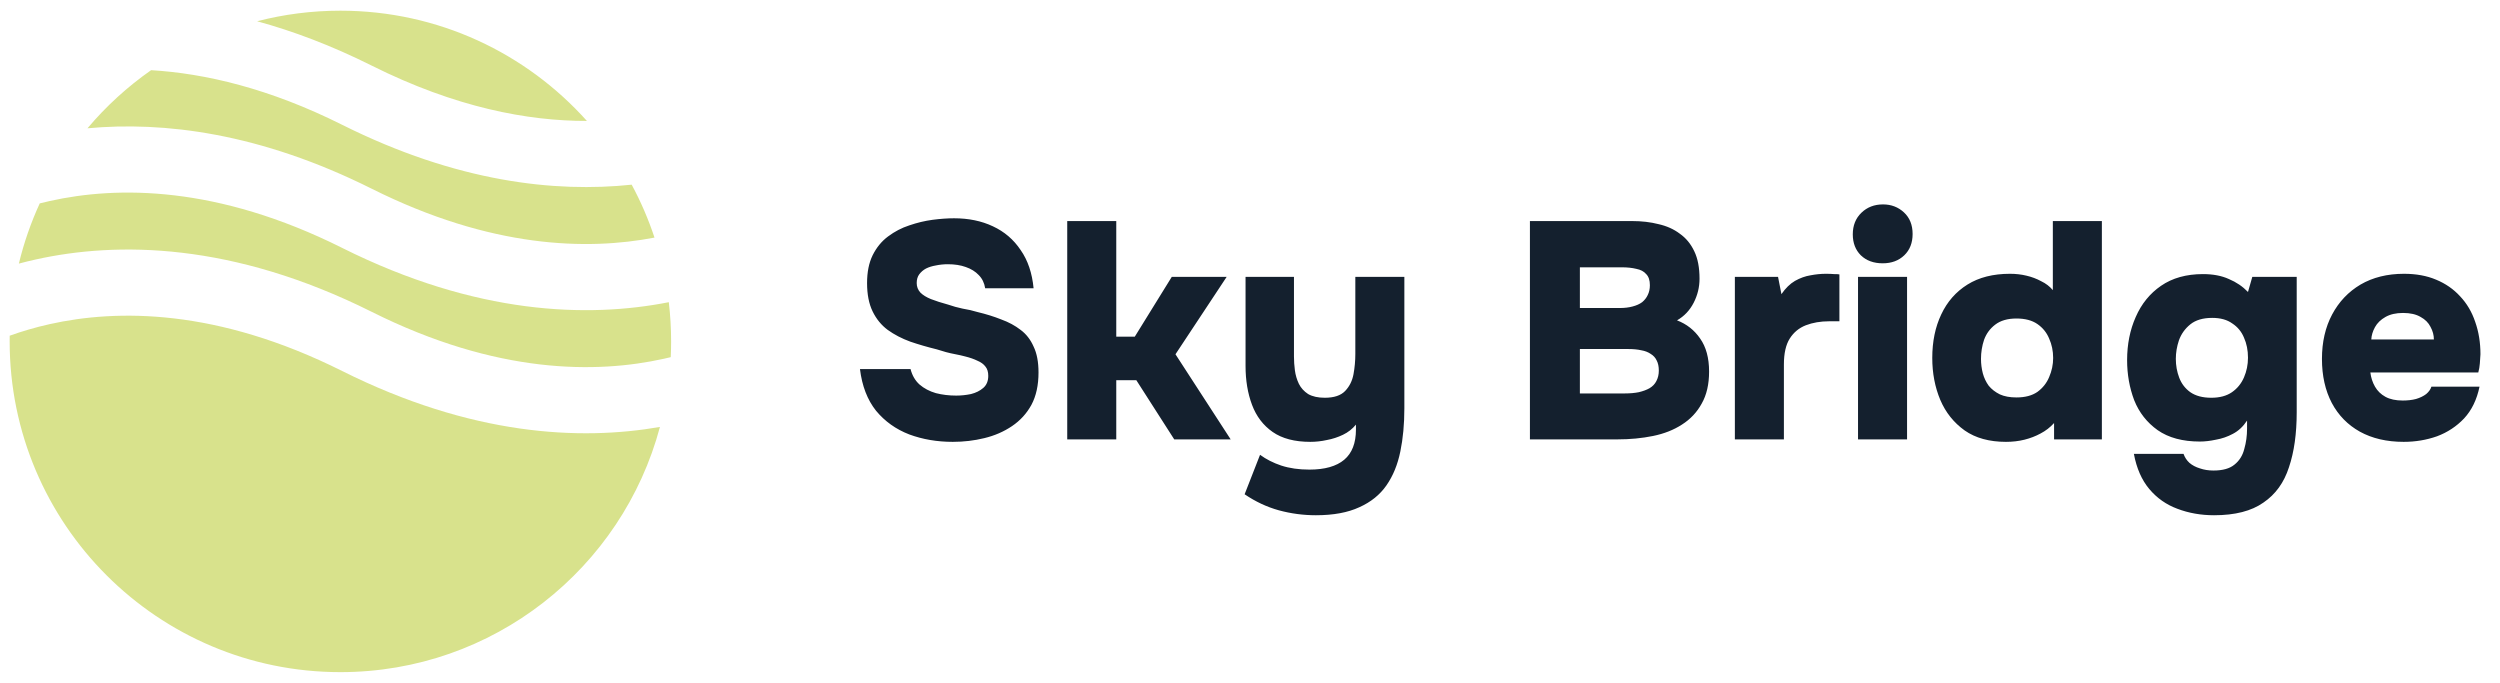
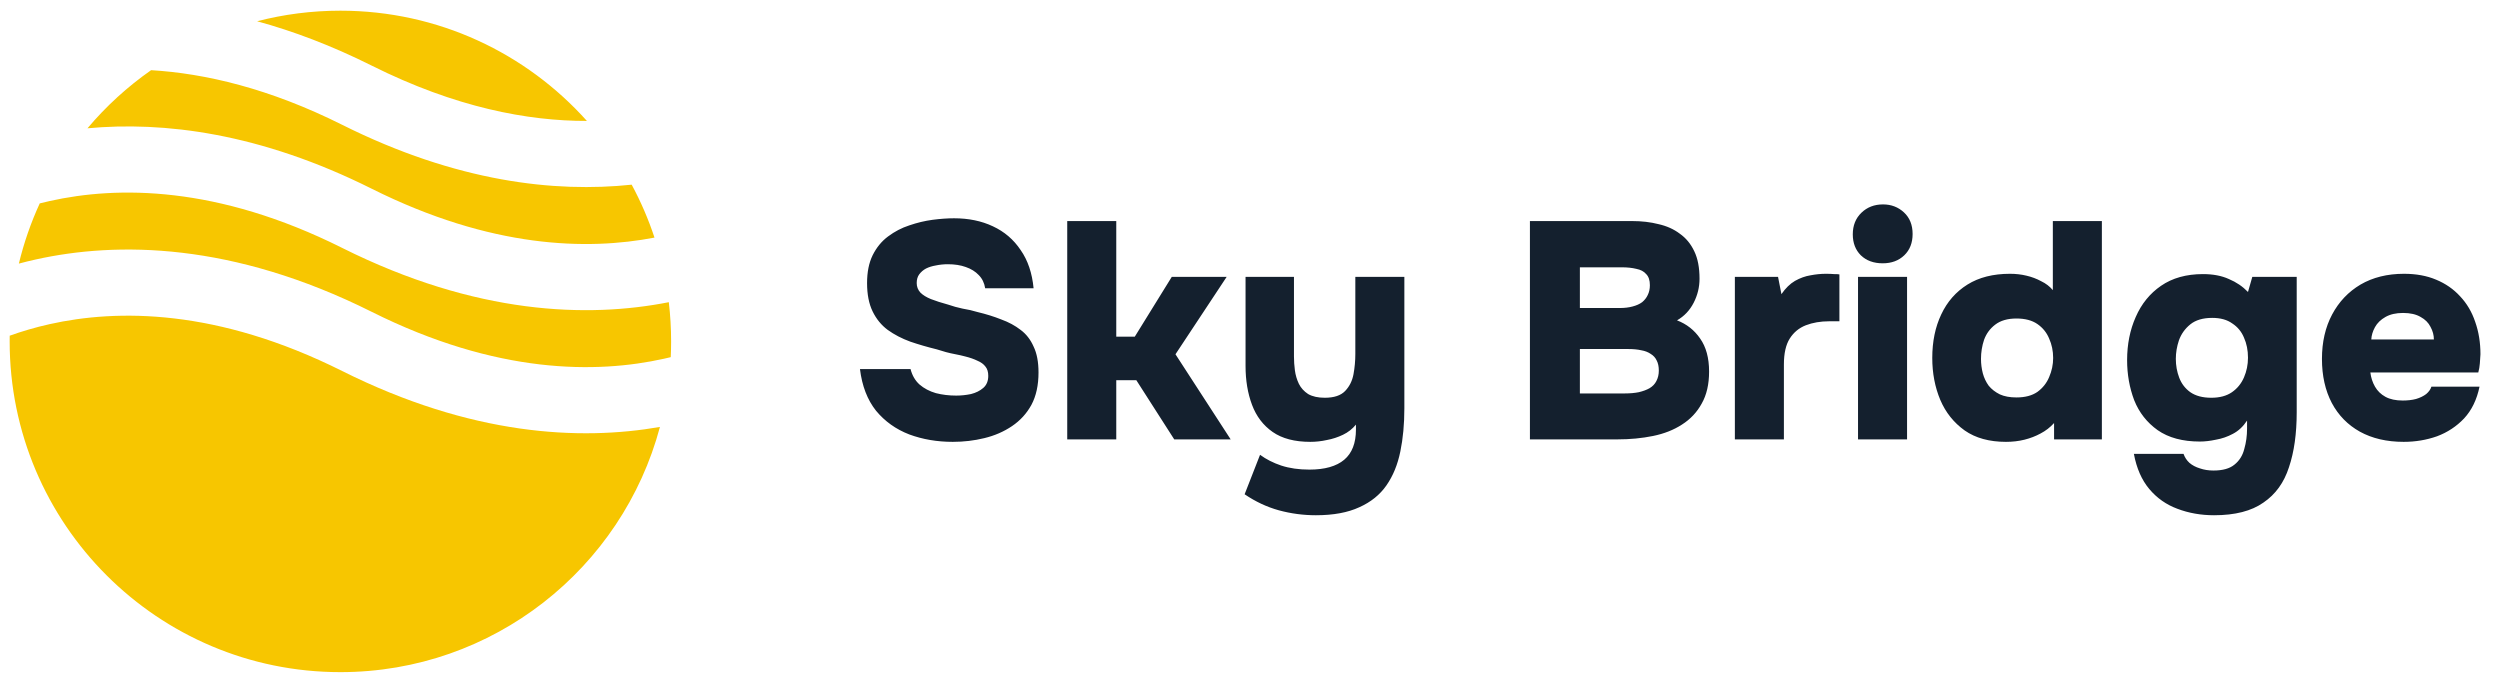
<svg xmlns="http://www.w3.org/2000/svg" width="227" height="62" viewBox="0 0 227 62" fill="none">
  <path d="M86.513 40.12C85.095 40.12 83.779 39.896 82.566 39.448C81.352 38.981 80.344 38.263 79.541 37.292C78.757 36.303 78.272 35.043 78.085 33.512H82.677C82.827 34.091 83.097 34.557 83.49 34.912C83.9 35.267 84.395 35.528 84.974 35.696C85.552 35.845 86.168 35.92 86.822 35.92C87.269 35.92 87.718 35.873 88.165 35.78C88.614 35.668 88.987 35.481 89.285 35.22C89.584 34.959 89.734 34.595 89.734 34.128C89.734 33.773 89.65 33.493 89.481 33.288C89.314 33.064 89.071 32.887 88.754 32.756C88.455 32.607 88.082 32.476 87.633 32.364C87.353 32.289 87.064 32.224 86.766 32.168C86.467 32.112 86.177 32.047 85.897 31.972C85.618 31.897 85.338 31.813 85.058 31.72C84.218 31.515 83.415 31.281 82.65 31.02C81.884 30.74 81.203 30.385 80.606 29.956C80.027 29.527 79.57 28.967 79.234 28.276C78.897 27.585 78.73 26.727 78.73 25.7C78.73 24.711 78.897 23.871 79.234 23.18C79.588 22.471 80.055 21.901 80.633 21.472C81.231 21.024 81.875 20.688 82.566 20.464C83.275 20.221 83.975 20.053 84.665 19.96C85.375 19.867 86.028 19.82 86.626 19.82C87.951 19.82 89.127 20.063 90.153 20.548C91.199 21.033 92.039 21.752 92.674 22.704C93.327 23.637 93.719 24.795 93.85 26.176H89.454C89.379 25.691 89.183 25.289 88.865 24.972C88.567 24.655 88.175 24.412 87.689 24.244C87.223 24.076 86.681 23.992 86.066 23.992C85.692 23.992 85.328 24.029 84.974 24.104C84.638 24.16 84.339 24.253 84.078 24.384C83.835 24.515 83.629 24.692 83.462 24.916C83.312 25.121 83.237 25.383 83.237 25.7C83.237 26.036 83.35 26.325 83.573 26.568C83.797 26.792 84.115 26.988 84.525 27.156C84.955 27.324 85.478 27.492 86.094 27.66C86.523 27.809 86.962 27.931 87.409 28.024C87.876 28.099 88.324 28.201 88.754 28.332C89.537 28.519 90.256 28.743 90.909 29.004C91.582 29.247 92.169 29.564 92.674 29.956C93.177 30.329 93.57 30.833 93.85 31.468C94.148 32.084 94.297 32.868 94.297 33.82C94.297 34.977 94.083 35.957 93.653 36.76C93.224 37.544 92.636 38.188 91.889 38.692C91.143 39.196 90.303 39.56 89.37 39.784C88.455 40.008 87.503 40.12 86.513 40.12ZM96.905 39.896V20.072H101.357V30.572H103.037L106.397 25.14H111.381L106.733 32.168L111.745 39.896H106.621L103.177 34.52H101.357V39.896H96.905ZM119.48 46.784C118.341 46.784 117.221 46.635 116.12 46.336C115.037 46.037 114.001 45.552 113.012 44.88L114.412 41.296C114.972 41.707 115.616 42.033 116.344 42.276C117.091 42.519 117.94 42.64 118.892 42.64C120.292 42.64 121.347 42.341 122.056 41.744C122.765 41.147 123.12 40.232 123.12 39V38.552C122.803 38.944 122.411 39.252 121.944 39.476C121.477 39.7 120.992 39.859 120.488 39.952C119.984 40.064 119.48 40.12 118.976 40.12C117.557 40.12 116.419 39.821 115.56 39.224C114.701 38.627 114.076 37.805 113.684 36.76C113.292 35.715 113.096 34.539 113.096 33.232V25.14H117.492V32.364C117.492 32.775 117.52 33.195 117.576 33.624C117.632 34.053 117.753 34.464 117.94 34.856C118.127 35.229 118.407 35.537 118.78 35.78C119.172 36.004 119.676 36.116 120.292 36.116C121.132 36.116 121.748 35.911 122.14 35.5C122.532 35.089 122.784 34.585 122.896 33.988C123.008 33.372 123.064 32.756 123.064 32.14V25.14H127.516V37.068C127.516 38.505 127.395 39.812 127.152 40.988C126.909 42.183 126.489 43.209 125.892 44.068C125.295 44.927 124.473 45.589 123.428 46.056C122.383 46.541 121.067 46.784 119.48 46.784ZM138.917 39.896V20.072H148.185C149.062 20.072 149.865 20.165 150.593 20.352C151.34 20.52 151.984 20.809 152.525 21.22C153.085 21.612 153.524 22.144 153.841 22.816C154.158 23.469 154.317 24.3 154.317 25.308C154.317 26.073 154.14 26.801 153.785 27.492C153.43 28.183 152.926 28.715 152.273 29.088C153.15 29.424 153.85 29.975 154.373 30.74C154.914 31.505 155.185 32.504 155.185 33.736C155.185 34.893 154.961 35.864 154.513 36.648C154.084 37.432 153.486 38.067 152.721 38.552C151.974 39.037 151.097 39.383 150.089 39.588C149.081 39.793 148.008 39.896 146.869 39.896H138.917ZM143.453 35.724H147.541C148.008 35.724 148.428 35.687 148.801 35.612C149.193 35.519 149.52 35.397 149.781 35.248C150.061 35.08 150.266 34.865 150.397 34.604C150.546 34.324 150.621 34.007 150.621 33.652C150.621 33.279 150.556 32.971 150.425 32.728C150.313 32.485 150.136 32.289 149.893 32.14C149.65 31.972 149.361 31.86 149.025 31.804C148.689 31.729 148.306 31.692 147.877 31.692H143.453V35.724ZM143.453 27.968H147.065C147.513 27.968 147.905 27.921 148.241 27.828C148.596 27.735 148.885 27.604 149.109 27.436C149.333 27.249 149.501 27.035 149.613 26.792C149.744 26.531 149.809 26.232 149.809 25.896C149.809 25.448 149.697 25.112 149.473 24.888C149.268 24.645 148.969 24.487 148.577 24.412C148.204 24.319 147.765 24.272 147.261 24.272H143.453V27.968ZM157.526 39.896V25.14H161.446L161.754 26.708C162.127 26.167 162.538 25.765 162.986 25.504C163.452 25.243 163.919 25.075 164.386 25C164.871 24.907 165.338 24.86 165.786 24.86C166.066 24.86 166.318 24.869 166.542 24.888C166.784 24.888 166.943 24.897 167.018 24.916V29.172H166.094C165.31 29.172 164.6 29.293 163.966 29.536C163.35 29.779 162.864 30.18 162.51 30.74C162.155 31.3 161.978 32.084 161.978 33.092V39.896H157.526ZM168.709 39.896V25.14H173.161V39.896H168.709ZM170.949 23.908C170.128 23.908 169.465 23.665 168.961 23.18C168.476 22.695 168.233 22.06 168.233 21.276C168.233 20.473 168.495 19.82 169.017 19.316C169.54 18.812 170.193 18.56 170.977 18.56C171.724 18.56 172.359 18.803 172.881 19.288C173.404 19.773 173.665 20.427 173.665 21.248C173.665 22.051 173.413 22.695 172.909 23.18C172.405 23.665 171.752 23.908 170.949 23.908ZM182.142 40.12C180.63 40.12 179.379 39.775 178.39 39.084C177.401 38.375 176.663 37.451 176.178 36.312C175.693 35.155 175.45 33.885 175.45 32.504C175.45 31.011 175.721 29.695 176.262 28.556C176.803 27.399 177.597 26.493 178.642 25.84C179.687 25.187 180.975 24.86 182.506 24.86C183.029 24.86 183.523 24.916 183.99 25.028C184.475 25.14 184.923 25.308 185.334 25.532C185.763 25.737 186.118 26.008 186.398 26.344V20.072H190.85V39.896H186.51V38.412C186.155 38.804 185.745 39.121 185.278 39.364C184.83 39.607 184.345 39.793 183.822 39.924C183.299 40.055 182.739 40.12 182.142 40.12ZM183.094 36.088C183.878 36.088 184.513 35.92 184.998 35.584C185.483 35.229 185.838 34.781 186.062 34.24C186.305 33.68 186.426 33.101 186.426 32.504C186.426 31.869 186.305 31.281 186.062 30.74C185.838 30.199 185.483 29.76 184.998 29.424C184.513 29.088 183.878 28.92 183.094 28.92C182.291 28.92 181.647 29.107 181.162 29.48C180.695 29.835 180.359 30.292 180.154 30.852C179.967 31.412 179.874 31.991 179.874 32.588C179.874 33.036 179.93 33.475 180.042 33.904C180.154 34.315 180.331 34.688 180.574 35.024C180.835 35.341 181.171 35.603 181.582 35.808C181.993 35.995 182.497 36.088 183.094 36.088ZM201.037 46.784C199.843 46.784 198.732 46.588 197.705 46.196C196.697 45.823 195.848 45.225 195.157 44.404C194.467 43.583 194 42.519 193.757 41.212H198.265C198.377 41.529 198.555 41.8 198.797 42.024C199.059 42.248 199.376 42.416 199.749 42.528C200.123 42.659 200.533 42.724 200.981 42.724C201.821 42.724 202.456 42.547 202.885 42.192C203.333 41.837 203.632 41.361 203.781 40.764C203.949 40.185 204.033 39.569 204.033 38.916V38.188C203.679 38.729 203.249 39.131 202.745 39.392C202.26 39.653 201.747 39.831 201.205 39.924C200.683 40.036 200.197 40.092 199.749 40.092C198.181 40.092 196.903 39.747 195.913 39.056C194.943 38.365 194.233 37.46 193.785 36.34C193.356 35.201 193.141 33.988 193.141 32.7C193.141 31.263 193.403 29.956 193.925 28.78C194.448 27.585 195.213 26.643 196.221 25.952C197.248 25.243 198.517 24.888 200.029 24.888C200.944 24.888 201.728 25.037 202.381 25.336C203.053 25.616 203.632 26.008 204.117 26.512L204.509 25.14H208.541V37.432C208.541 39.373 208.308 41.035 207.841 42.416C207.393 43.816 206.619 44.889 205.517 45.636C204.435 46.401 202.941 46.784 201.037 46.784ZM200.785 36.116C201.551 36.116 202.176 35.948 202.661 35.612C203.147 35.276 203.511 34.828 203.753 34.268C203.996 33.708 204.117 33.111 204.117 32.476C204.117 31.804 203.996 31.197 203.753 30.656C203.529 30.115 203.175 29.685 202.689 29.368C202.223 29.032 201.616 28.864 200.869 28.864C200.029 28.864 199.367 29.06 198.881 29.452C198.396 29.844 198.051 30.329 197.845 30.908C197.659 31.468 197.565 32.028 197.565 32.588C197.565 33.185 197.668 33.755 197.873 34.296C198.079 34.837 198.415 35.276 198.881 35.612C199.367 35.948 200.001 36.116 200.785 36.116ZM218.253 40.12C216.722 40.12 215.397 39.812 214.277 39.196C213.176 38.58 212.326 37.712 211.729 36.592C211.132 35.453 210.833 34.119 210.833 32.588C210.833 31.057 211.141 29.713 211.757 28.556C212.373 27.399 213.232 26.493 214.333 25.84C215.453 25.187 216.769 24.86 218.281 24.86C219.382 24.86 220.353 25.037 221.193 25.392C222.052 25.747 222.78 26.251 223.377 26.904C223.993 27.557 224.45 28.332 224.749 29.228C225.066 30.124 225.225 31.104 225.225 32.168C225.206 32.448 225.188 32.728 225.169 33.008C225.15 33.269 225.104 33.54 225.029 33.82H215.229C215.285 34.287 215.425 34.716 215.649 35.108C215.873 35.5 216.19 35.808 216.601 36.032C217.012 36.256 217.534 36.368 218.169 36.368C218.617 36.368 219.018 36.321 219.373 36.228C219.746 36.116 220.054 35.967 220.297 35.78C220.54 35.575 220.698 35.351 220.773 35.108H225.141C224.898 36.284 224.432 37.245 223.741 37.992C223.05 38.72 222.229 39.261 221.277 39.616C220.325 39.952 219.317 40.12 218.253 40.12ZM215.313 30.824H220.997C220.997 30.432 220.894 30.049 220.689 29.676C220.502 29.303 220.204 29.004 219.793 28.78C219.382 28.537 218.85 28.416 218.197 28.416C217.562 28.416 217.03 28.537 216.601 28.78C216.172 29.023 215.854 29.331 215.649 29.704C215.444 30.077 215.332 30.451 215.313 30.824Z" fill="#14202E" />
-   <path fill-rule="evenodd" clip-rule="evenodd" d="M13.719 6.372C11.571 7.874 9.628 9.65 7.942 11.649C14.833 11.009 23.587 12.054 33.751 17.136C44.605 22.563 53.345 22.746 59.428 21.573C58.876 19.902 58.181 18.296 57.358 16.769C50.395 17.504 41.468 16.532 31.066 11.33C24.459 8.027 18.636 6.667 13.719 6.372ZM53.29 10.98C47.792 4.836 39.801 0.97 30.907 0.97C28.295 0.97 25.761 1.303 23.345 1.93C26.617 2.823 30.093 4.129 33.751 5.958C41.368 9.767 47.944 10.993 53.29 10.98ZM60.728 27.439C53.38 28.89 43.233 28.592 31.066 22.508C19.691 16.821 10.637 16.892 4.531 18.249C4.216 18.319 3.909 18.393 3.608 18.469C2.809 20.208 2.171 22.036 1.713 23.935C2.202 23.804 2.707 23.68 3.229 23.564C10.636 21.918 21.102 21.989 33.751 28.314C45.126 34.001 54.18 33.93 60.286 32.573C60.495 32.526 60.701 32.478 60.904 32.429C60.926 31.955 60.937 31.479 60.937 31C60.937 29.795 60.866 28.607 60.728 27.439ZM59.923 38.766C52.646 40.038 42.794 39.55 31.066 33.686C19.691 27.998 10.637 28.07 4.531 29.427C3.176 29.728 1.957 30.095 0.881 30.482C0.878 30.654 0.877 30.827 0.877 31C0.877 47.585 14.322 61.03 30.907 61.03C44.806 61.03 56.501 51.587 59.923 38.766Z" fill="#D8E28C" />
+   <path fill-rule="evenodd" clip-rule="evenodd" d="M13.719 6.372C11.571 7.874 9.628 9.65 7.942 11.649C14.833 11.009 23.587 12.054 33.751 17.136C44.605 22.563 53.345 22.746 59.428 21.573C58.876 19.902 58.181 18.296 57.358 16.769C50.395 17.504 41.468 16.532 31.066 11.33C24.459 8.027 18.636 6.667 13.719 6.372ZM53.29 10.98C47.792 4.836 39.801 0.97 30.907 0.97C28.295 0.97 25.761 1.303 23.345 1.93C26.617 2.823 30.093 4.129 33.751 5.958C41.368 9.767 47.944 10.993 53.29 10.98ZM60.728 27.439C53.38 28.89 43.233 28.592 31.066 22.508C19.691 16.821 10.637 16.892 4.531 18.249C4.216 18.319 3.909 18.393 3.608 18.469C2.809 20.208 2.171 22.036 1.713 23.935C2.202 23.804 2.707 23.68 3.229 23.564C10.636 21.918 21.102 21.989 33.751 28.314C45.126 34.001 54.18 33.93 60.286 32.573C60.495 32.526 60.701 32.478 60.904 32.429C60.926 31.955 60.937 31.479 60.937 31C60.937 29.795 60.866 28.607 60.728 27.439ZM59.923 38.766C52.646 40.038 42.794 39.55 31.066 33.686C19.691 27.998 10.637 28.07 4.531 29.427C3.176 29.728 1.957 30.095 0.881 30.482C0.878 30.654 0.877 30.827 0.877 31C0.877 47.585 14.322 61.03 30.907 61.03C44.806 61.03 56.501 51.587 59.923 38.766Z" fill="#F7C600" />
</svg>
